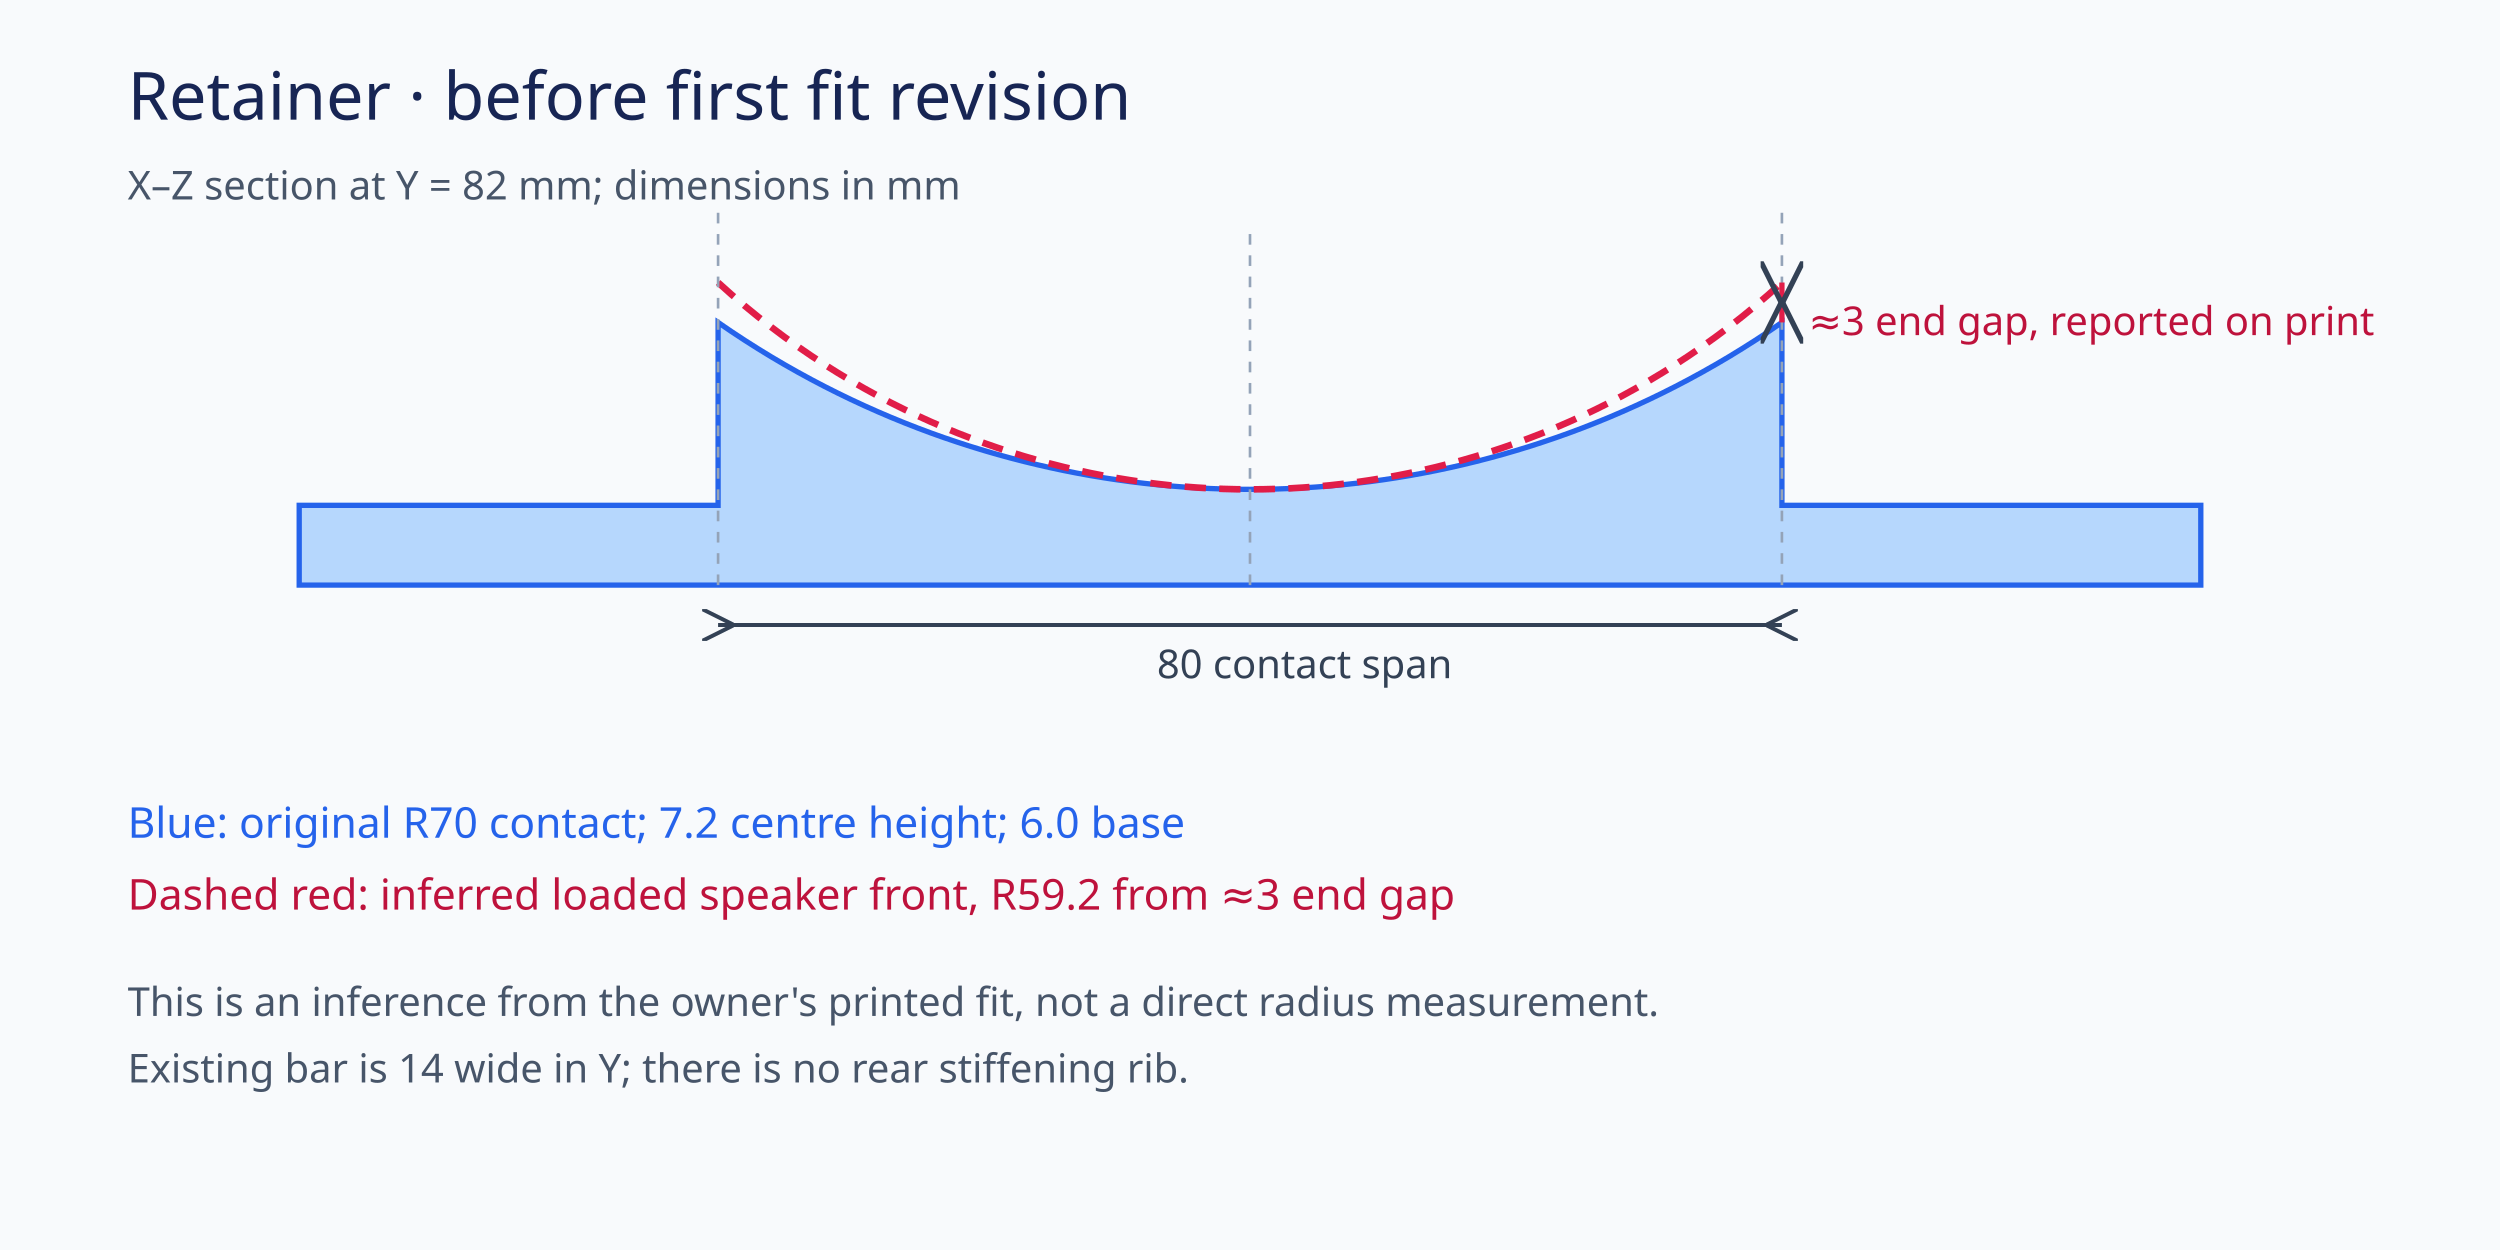
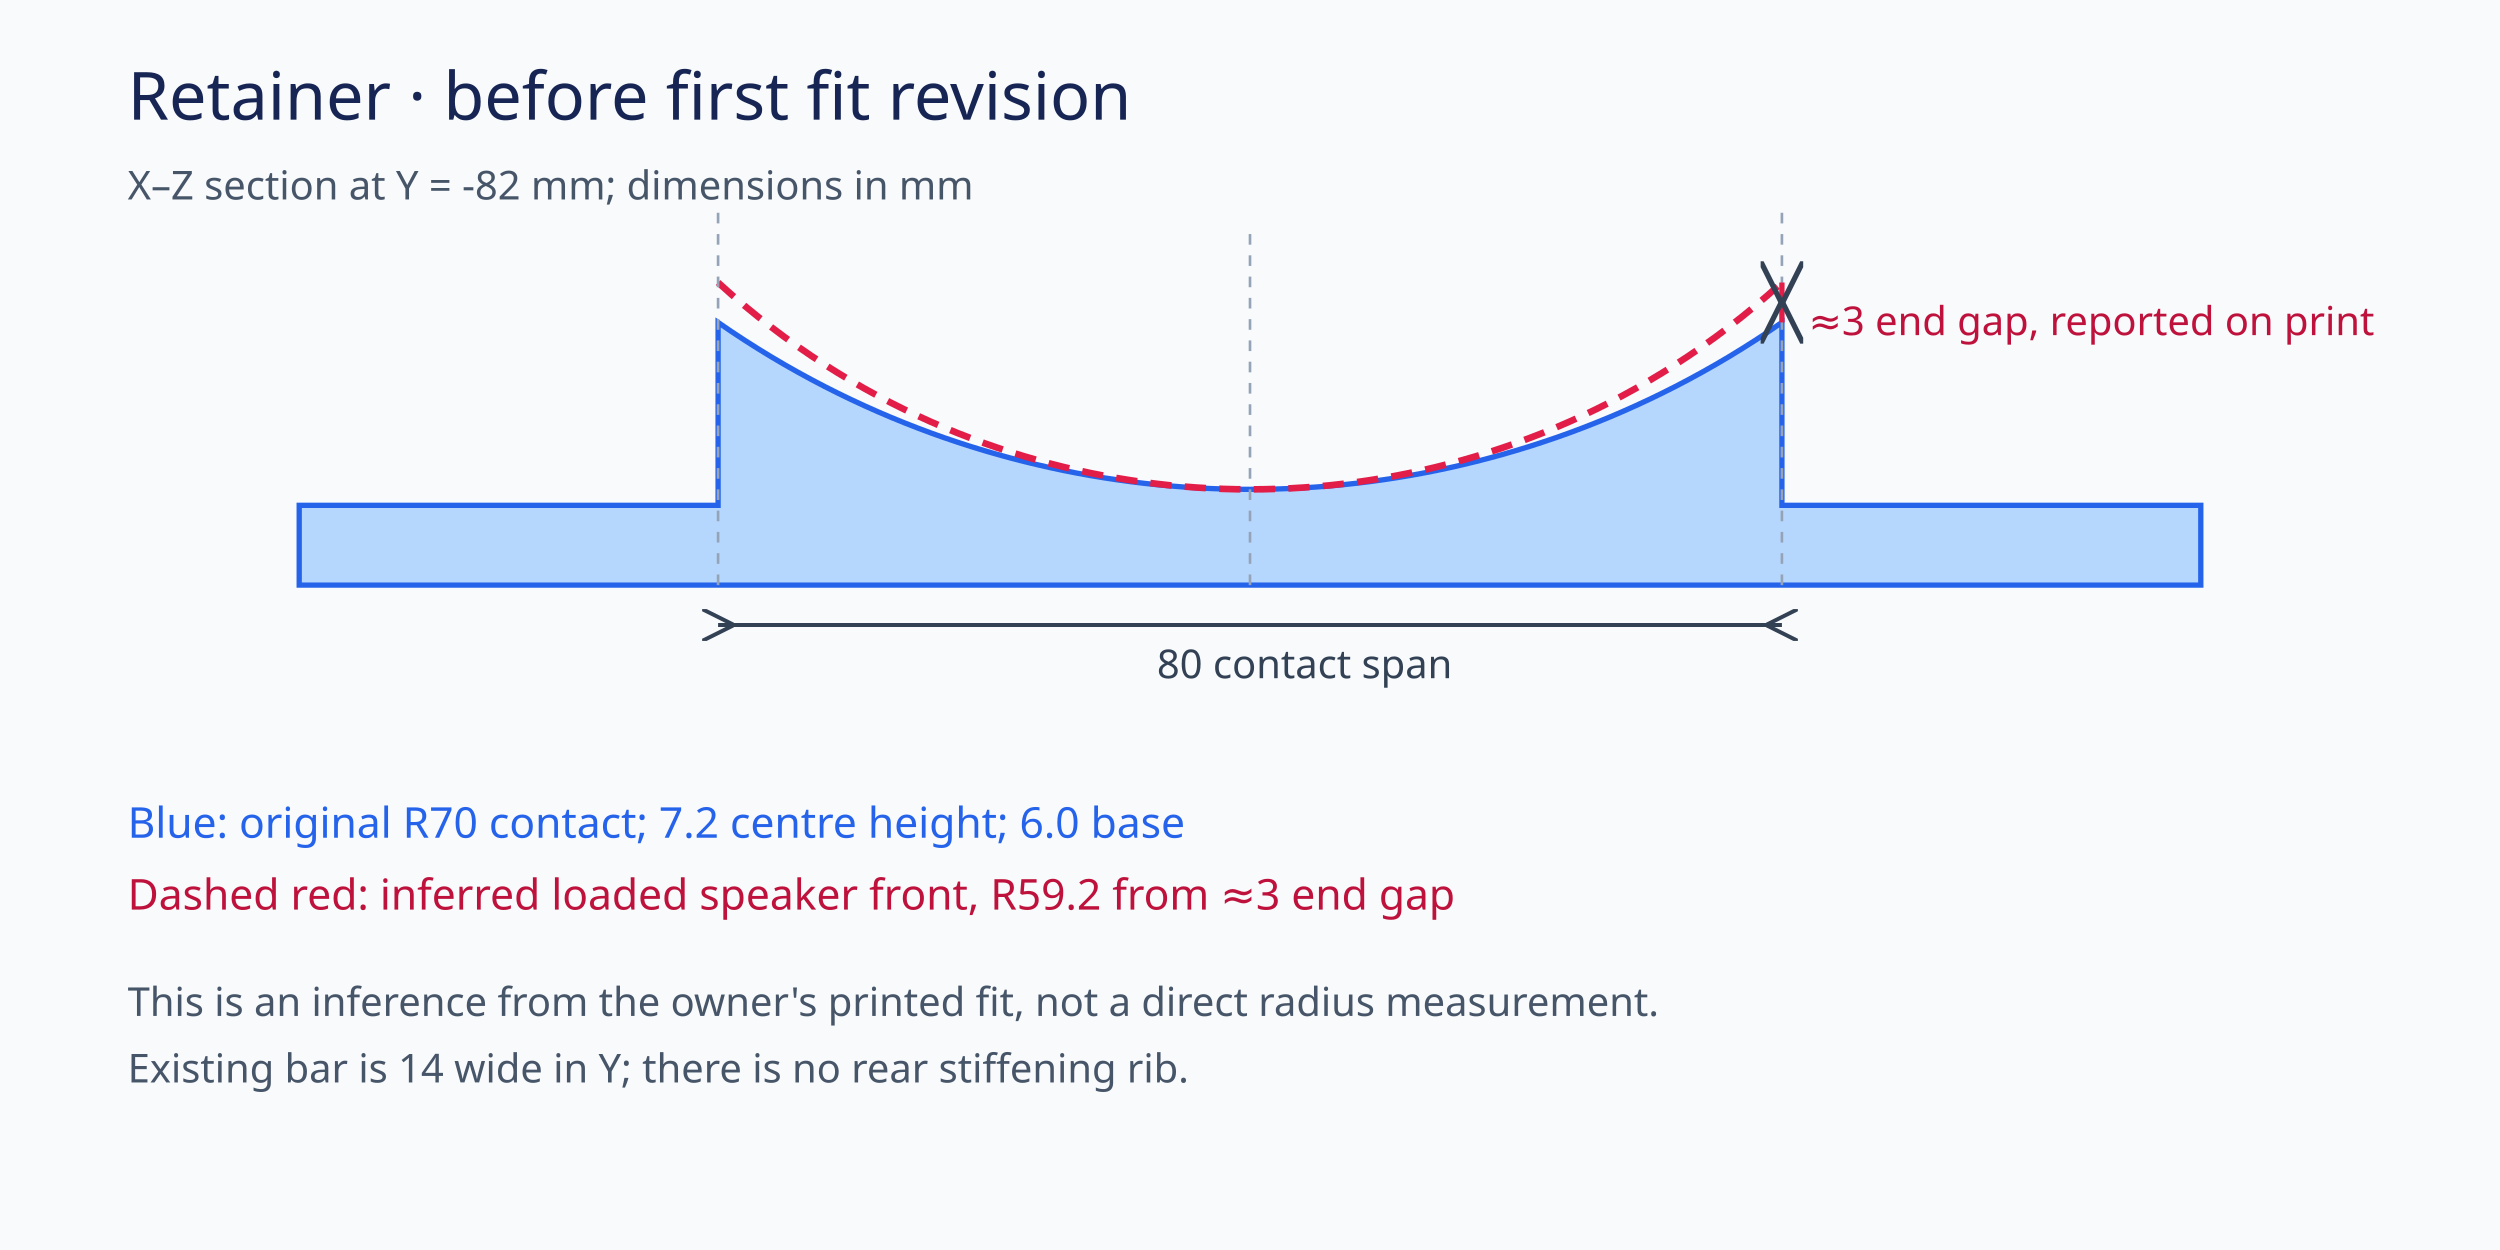
<svg xmlns="http://www.w3.org/2000/svg" width="940" height="470" viewBox="0 0 940 470">
  <rect width="940" height="470" fill="#f8fafc" />
  <text x="48" y="45" font-size="25" font-family="sans-serif" fill="#172554">Retainer · before first fit revision</text>
-   <text x="48" y="75" font-size="15" font-family="sans-serif" fill="#475569">X–Z section at Y = 82 mm; dimensions in mm</text>
+   <text x="48" y="75" font-size="15" font-family="sans-serif" fill="#475569">X–Z section at Y = -82 mm; dimensions in mm</text>
  <path d="M112.50,220.00 L827.50,220.00 L827.50,190.00 L670.00,190.00 L670.00,121.23 L665.00,124.65 L660.00,127.94 L655.00,131.11 L650.00,134.17 L645.00,137.11 L640.00,139.94 L635.00,142.67 L630.00,145.29 L625.00,147.81 L620.00,150.23 L615.00,152.55 L610.00,154.78 L605.00,156.92 L600.00,158.96 L595.00,160.92 L590.00,162.79 L585.00,164.57 L580.00,166.26 L575.00,167.88 L570.00,169.41 L565.00,170.86 L560.00,172.23 L555.00,173.52 L550.00,174.73 L545.00,175.87 L540.00,176.93 L535.00,177.91 L530.00,178.82 L525.00,179.65 L520.00,180.41 L515.00,181.10 L510.00,181.71 L505.00,182.25 L500.00,182.71 L495.00,183.11 L490.00,183.43 L485.00,183.68 L480.00,183.86 L475.00,183.96 L470.00,184.00 L465.00,183.96 L460.00,183.86 L455.00,183.68 L450.00,183.43 L445.00,183.11 L440.00,182.71 L435.00,182.25 L430.00,181.71 L425.00,181.10 L420.00,180.41 L415.00,179.65 L410.00,178.82 L405.00,177.91 L400.00,176.93 L395.00,175.87 L390.00,174.73 L385.00,173.52 L380.00,172.23 L375.00,170.86 L370.00,169.41 L365.00,167.88 L360.00,166.26 L355.00,164.57 L350.00,162.79 L345.00,160.92 L340.00,158.96 L335.00,156.92 L330.00,154.78 L325.00,152.55 L320.00,150.23 L315.00,147.81 L310.00,145.29 L305.00,142.67 L300.00,139.94 L295.00,137.11 L290.00,134.17 L285.00,131.11 L280.00,127.94 L275.00,124.65 L270.00,121.23 L270.00,190.00 L112.50,190.00 Z" fill="#93c5fd" fill-opacity=".65" stroke="#2563eb" stroke-width="2" />
  <path d="M270.00,106.23 L275.00,110.71 L280.00,114.99 L285.00,119.08 L290.00,122.99 L295.00,126.74 L300.00,130.32 L305.00,133.76 L310.00,137.04 L315.00,140.18 L320.00,143.19 L325.00,146.06 L330.00,148.81 L335.00,151.43 L340.00,153.93 L345.00,156.32 L350.00,158.59 L355.00,160.75 L360.00,162.81 L365.00,164.75 L370.00,166.60 L375.00,168.34 L380.00,169.99 L385.00,171.54 L390.00,172.99 L395.00,174.34 L400.00,175.61 L405.00,176.78 L410.00,177.86 L415.00,178.85 L420.00,179.75 L425.00,180.56 L430.00,181.29 L435.00,181.92 L440.00,182.48 L445.00,182.94 L450.00,183.32 L455.00,183.62 L460.00,183.83 L465.00,183.96 L470.00,184.00 L475.00,183.96 L480.00,183.83 L485.00,183.62 L490.00,183.32 L495.00,182.94 L500.00,182.48 L505.00,181.92 L510.00,181.29 L515.00,180.56 L520.00,179.75 L525.00,178.85 L530.00,177.86 L535.00,176.78 L540.00,175.61 L545.00,174.34 L550.00,172.99 L555.00,171.54 L560.00,169.99 L565.00,168.34 L570.00,166.60 L575.00,164.75 L580.00,162.81 L585.00,160.75 L590.00,158.59 L595.00,156.32 L600.00,153.93 L605.00,151.43 L610.00,148.81 L615.00,146.06 L620.00,143.19 L625.00,140.18 L630.00,137.04 L635.00,133.76 L640.00,130.32 L645.00,126.74 L650.00,122.99 L655.00,119.08 L660.00,114.99 L665.00,110.71 L670.00,106.23" fill="none" stroke="#e11d48" stroke-width="2.5" stroke-dasharray="8 5" />
  <path d="M270.00,220.00 L270.00,80.00 M670.00,220.00 L670.00,80.00 M470.00,220.00 L470.00,85.00" stroke="#94a3b8" stroke-width="1" stroke-dasharray="4 4" />
  <path d="M270.00,235.00 L670.00,235.00" stroke="#334155" stroke-width="1.5" marker-start="url(#arrow)" marker-end="url(#arrow)" />
  <text x="435" y="255" font-size="15" font-family="sans-serif" fill="#334155">80 contact span</text>
  <path d="M670.00,121.23 L670.00,106.23" stroke="#e11d48" stroke-width="2" marker-start="url(#arrow)" marker-end="url(#arrow)" />
  <text x="680" y="126" font-size="15" font-family="sans-serif" fill="#be123c">≈3 end gap, reported on print</text>
  <text x="48" y="315" font-size="16" font-family="sans-serif" fill="#2563eb">Blue: original R70 contact; 7.2 centre height; 6.0 base</text>
  <text x="48" y="342" font-size="16" font-family="sans-serif" fill="#be123c">Dashed red: inferred loaded speaker front, R59.2 from ≈3 end gap</text>
  <text x="48" y="382" font-size="15" font-family="sans-serif" fill="#475569">This is an inference from the owner's printed fit, not a direct radius measurement.</text>
  <text x="48" y="407" font-size="15" font-family="sans-serif" fill="#475569">Existing bar is 14 wide in Y; there is no rear stiffening rib.</text>
  <defs>
    <marker id="arrow" markerWidth="8" markerHeight="8" refX="4" refY="4" orient="auto-start-reverse">
      <path d="M8 0 L0 4 L8 8" fill="none" stroke="#334155" />
    </marker>
  </defs>
</svg>
